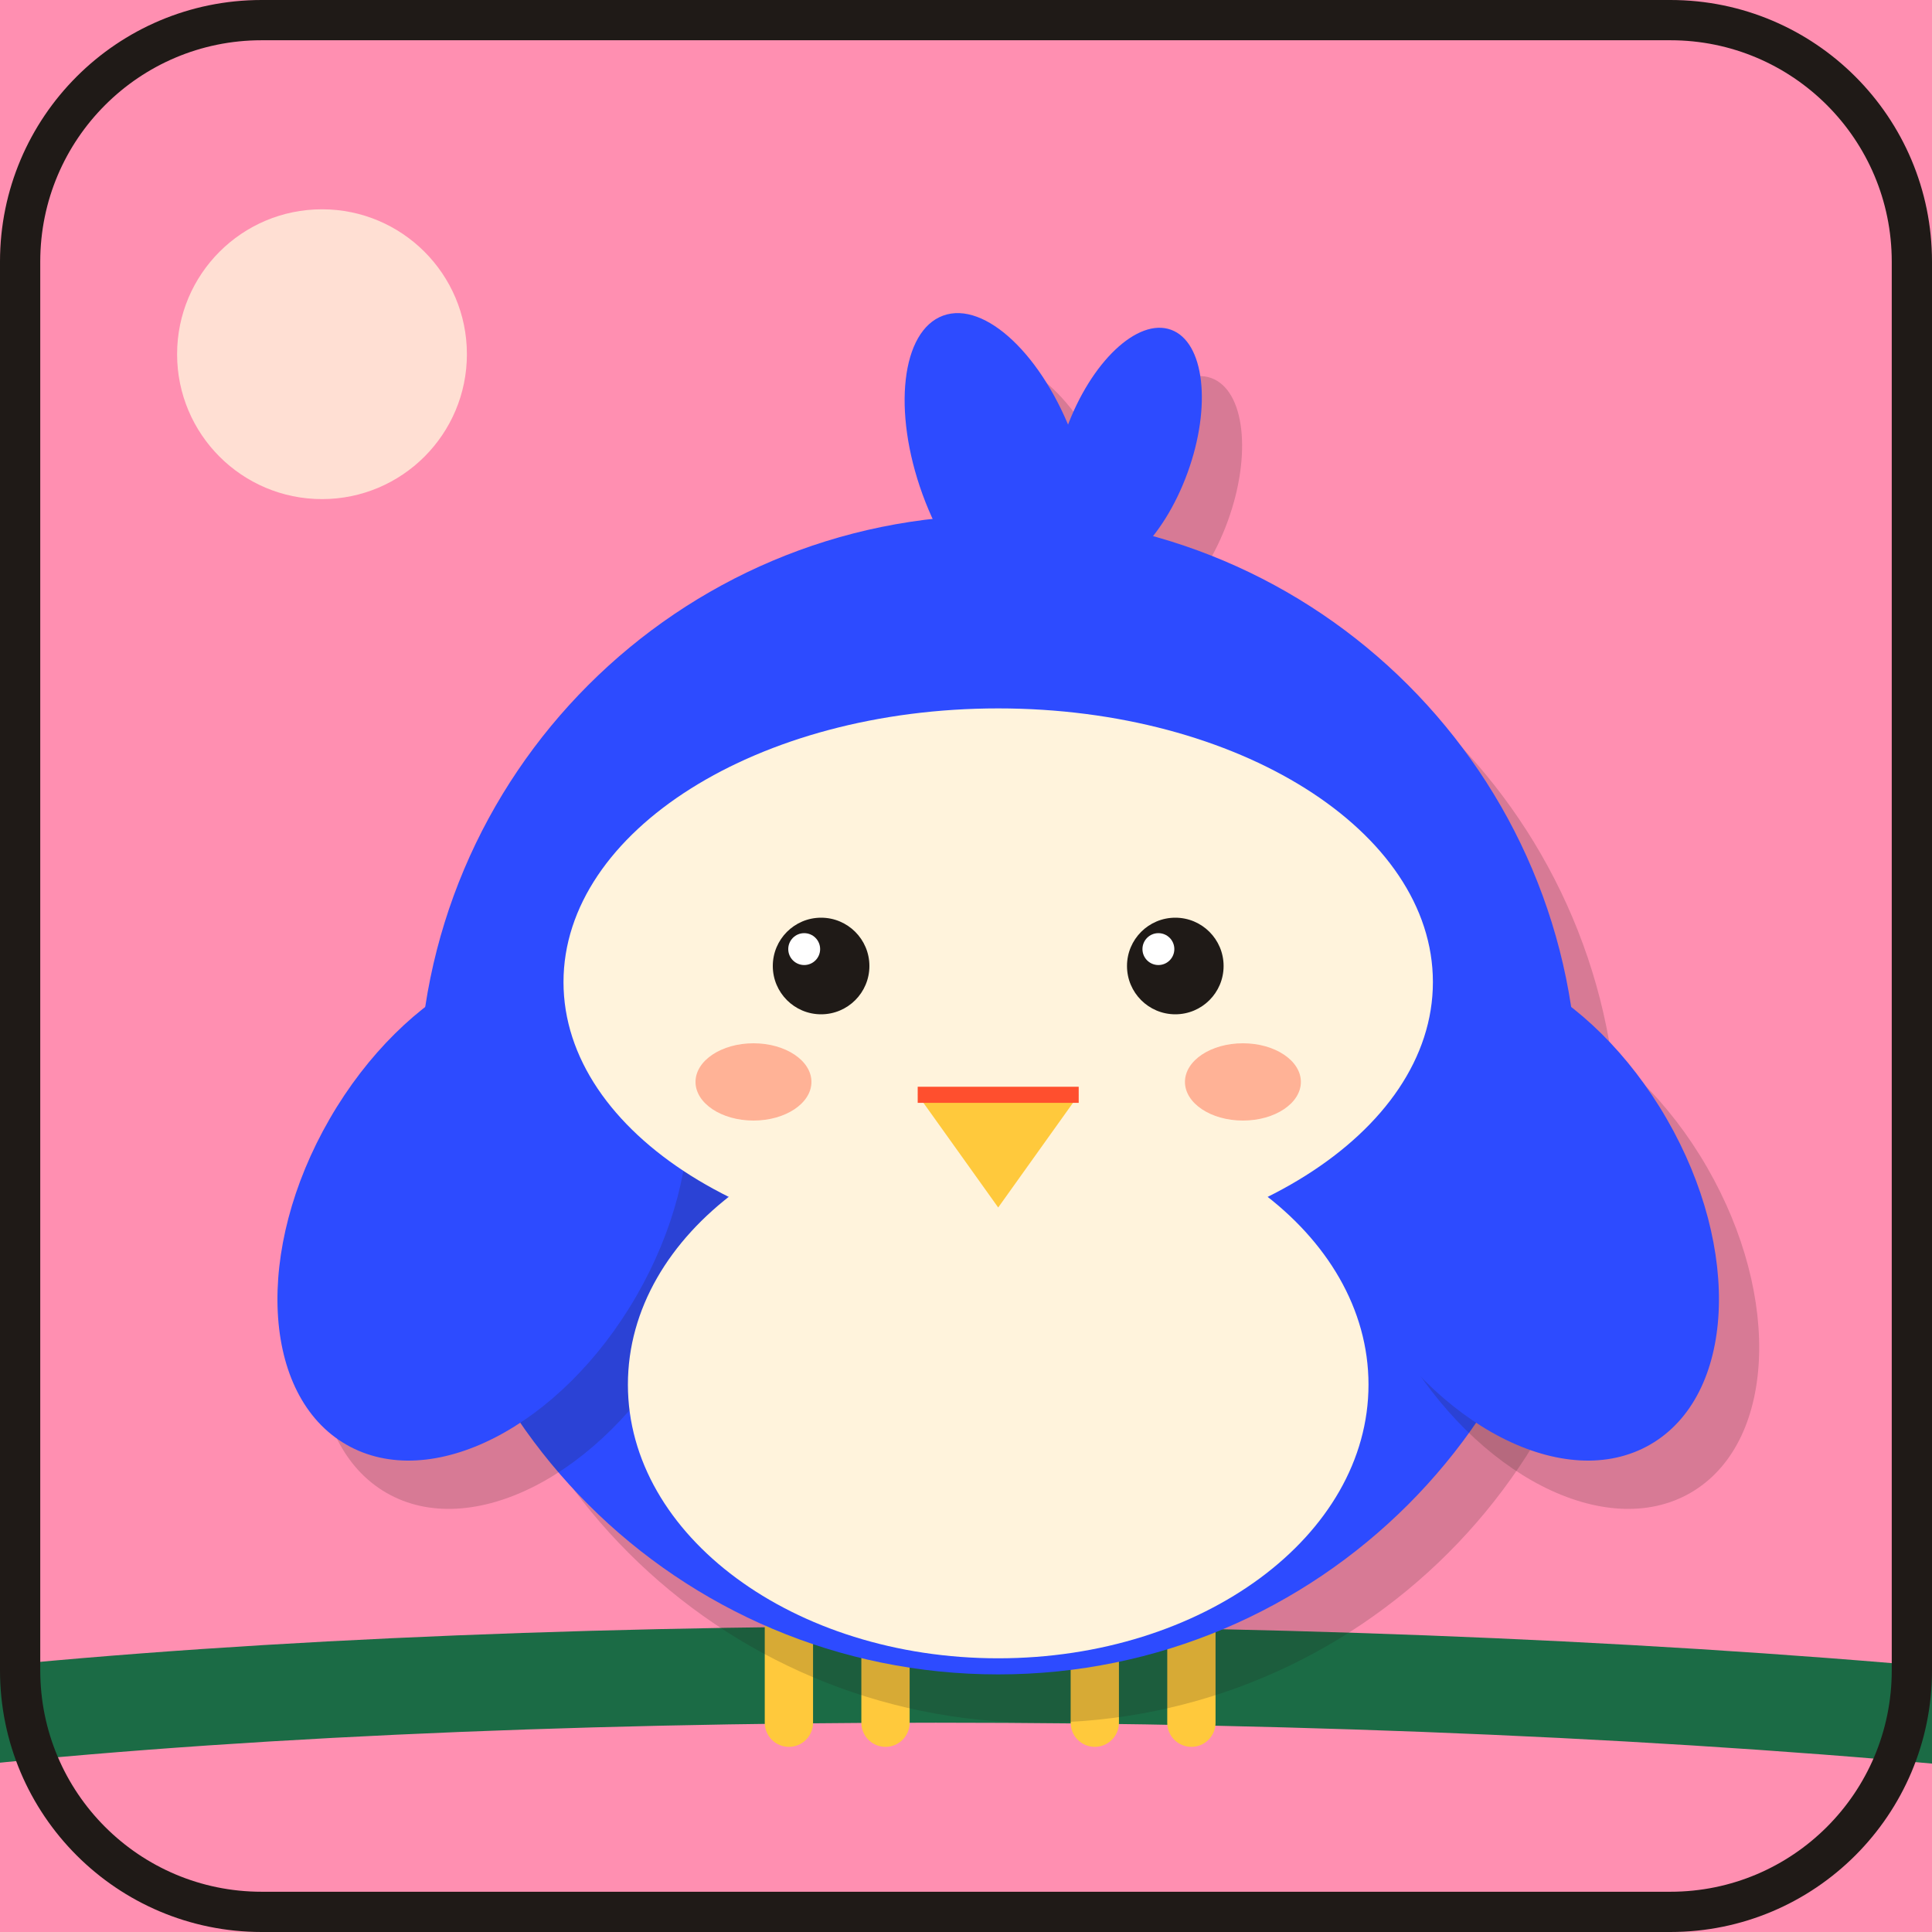
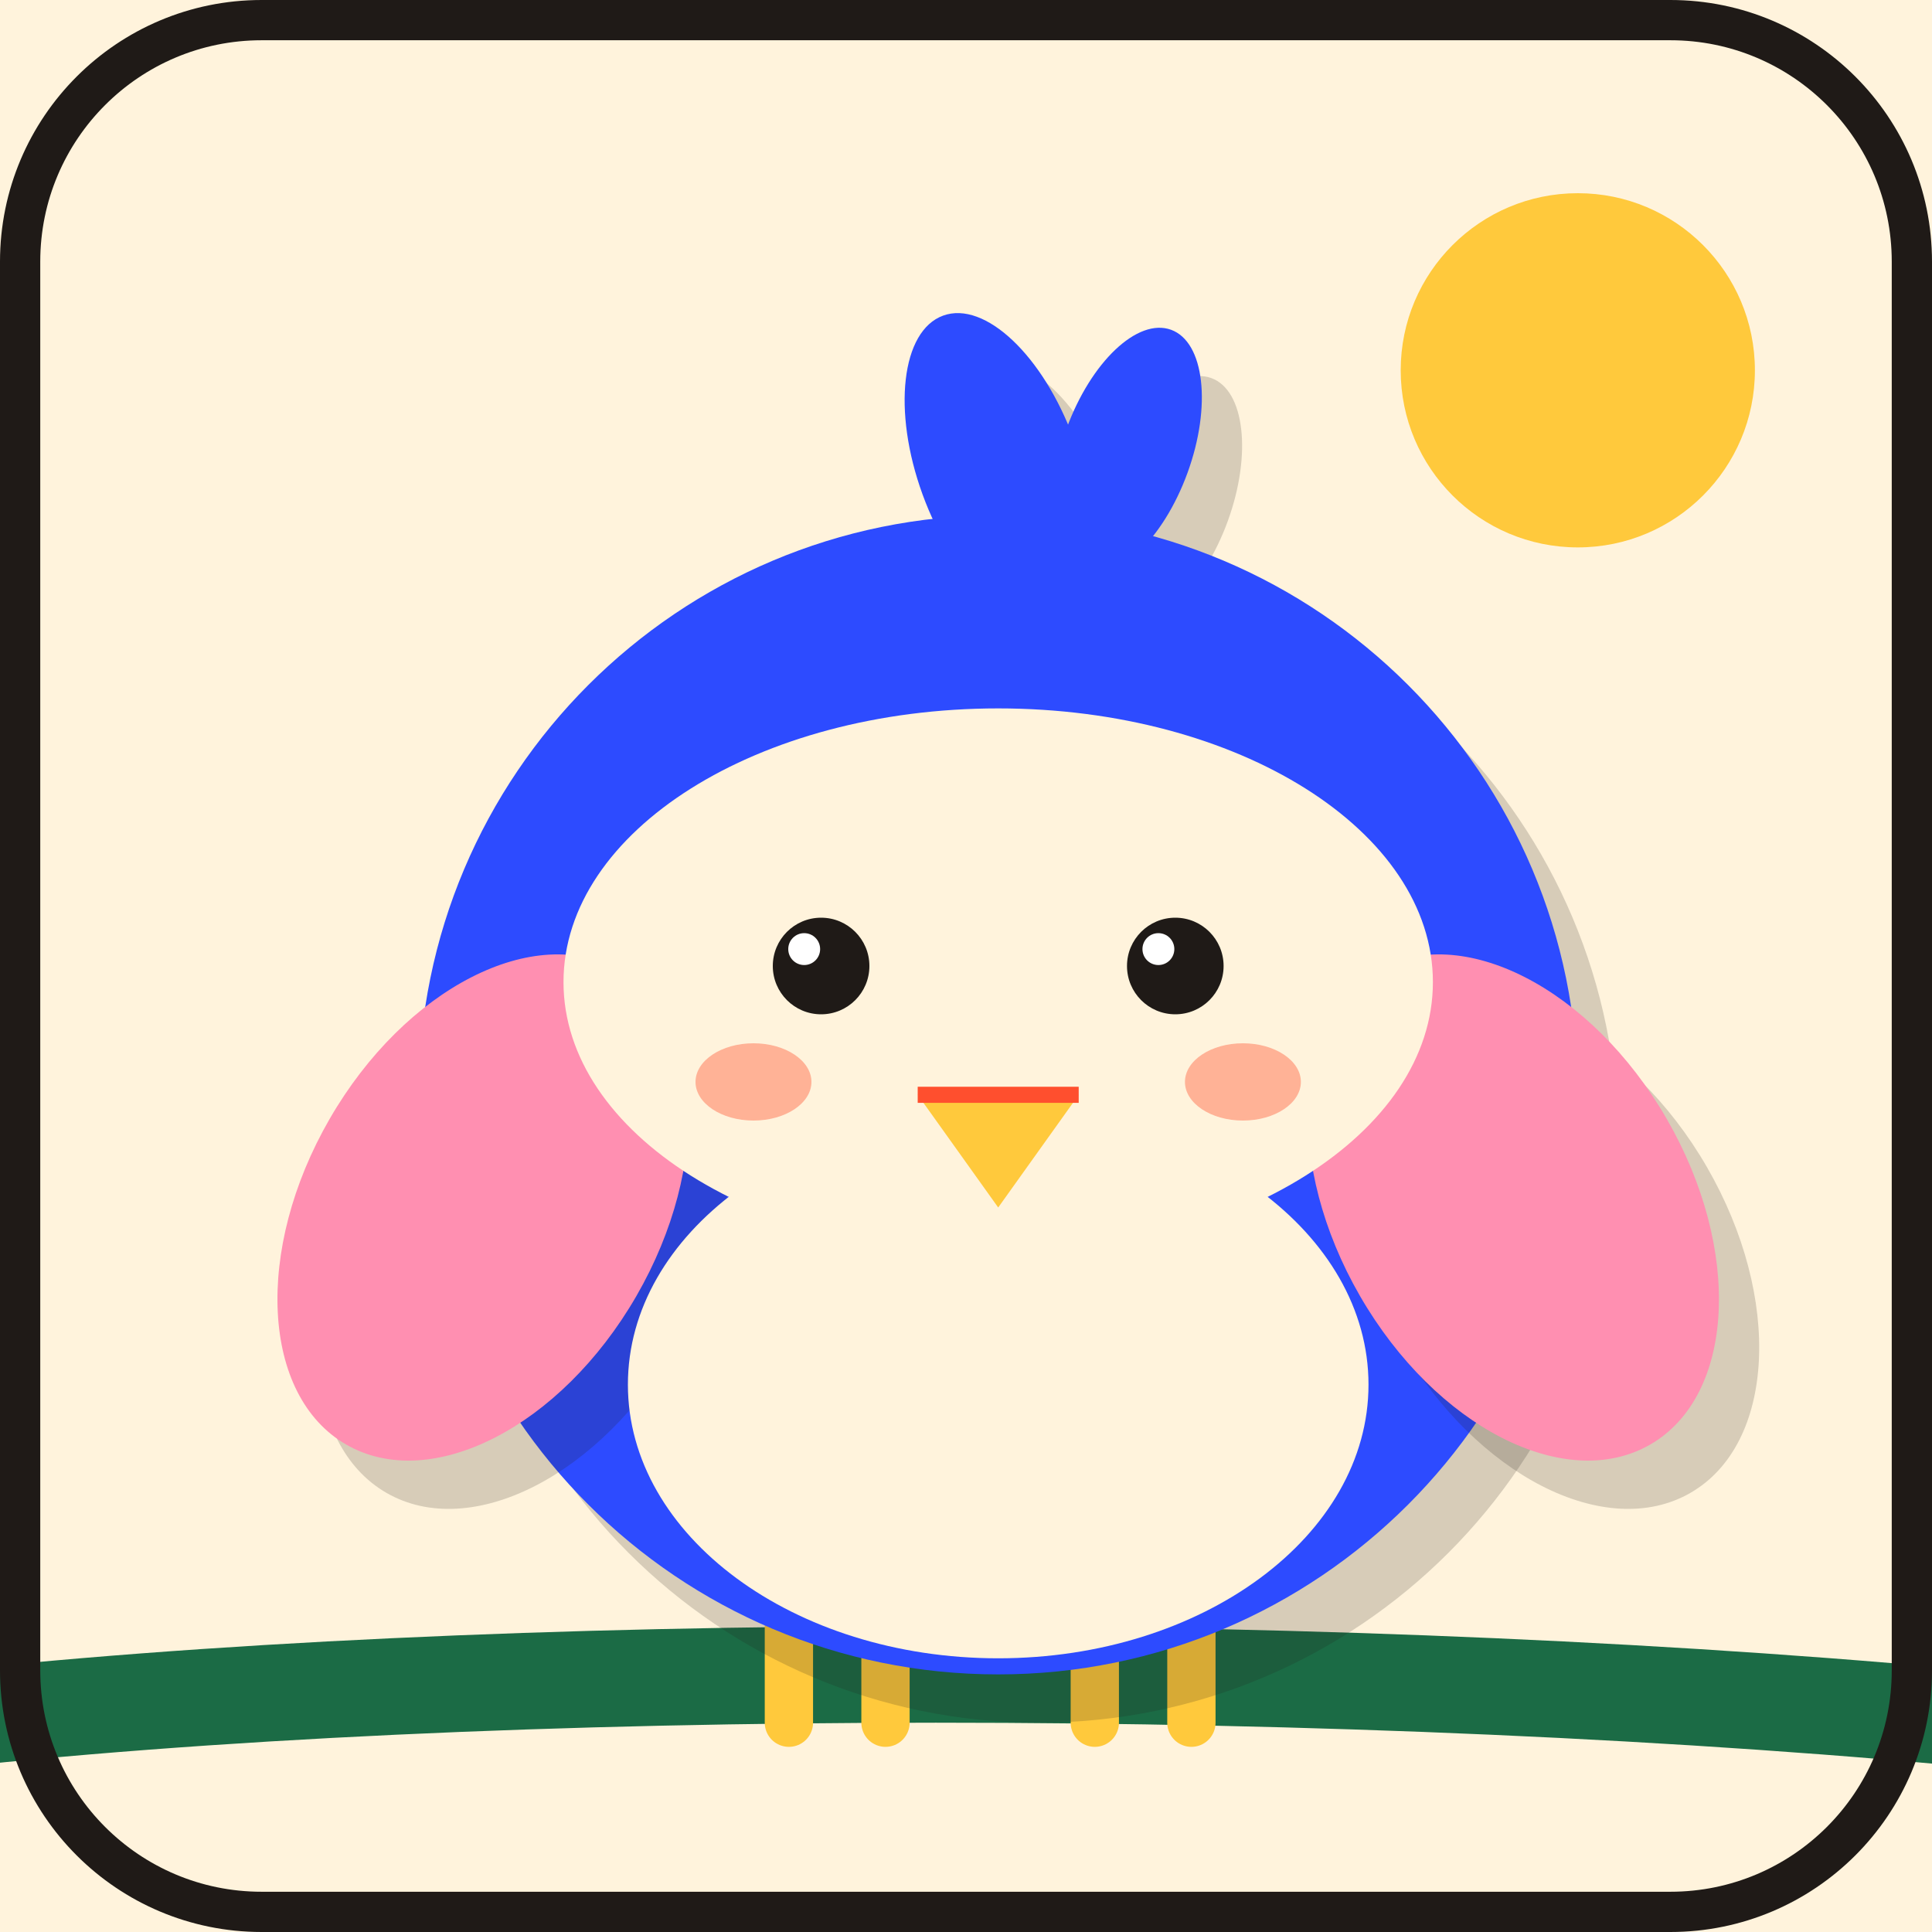
<svg xmlns="http://www.w3.org/2000/svg" width="240" height="240" viewBox="0 0 240 240" fill="none">
  <g>
-     <rect width="240" height="240" fill="#FF8FB1" />
-     <circle cx="40" cy="44" r="18" fill="#FFF3DC" opacity="0.8" />
-     <path d="M-10 214 C 60 206, 170 206, 250 214" stroke="#1B6B45" stroke-width="12" stroke-linecap="round" />
-     <path d="M98 200 v14 M110 200 v14 M136 200 v14 M148 200 v14" stroke="#FFC93C" stroke-width="6" stroke-linecap="round" />
-     <ellipse cx="124" cy="58" rx="10" ry="20" transform="translate(5 6) rotate(-20 124 58)" fill="#1F1A17" opacity="0.18" />
-     <ellipse cx="124" cy="58" rx="10" ry="20" transform="rotate(-20 124 58)" fill="#2D4BFF" />
-     <ellipse cx="140" cy="56" rx="8" ry="16" transform="translate(5 6) rotate(20 140 56)" fill="#1F1A17" opacity="0.18" />
-     <ellipse cx="140" cy="56" rx="8" ry="16" transform="rotate(20 140 56)" fill="#2D4BFF" />
-     <circle cx="124" cy="136" r="72" fill="#1F1A17" opacity="0.18" transform="translate(5 6)" />
-     <circle cx="124" cy="136" r="72" fill="#2D4BFF" />
-     <ellipse cx="60" cy="150" rx="22" ry="34" transform="translate(5 6) rotate(30 60 150)" fill="#1F1A17" opacity="0.18" />
-     <ellipse cx="60" cy="150" rx="22" ry="34" transform="rotate(30 60 150)" fill="#2D4BFF" />
-     <ellipse cx="188" cy="150" rx="22" ry="34" transform="translate(5 6) rotate(-30 188 150)" fill="#1F1A17" opacity="0.18" />
-     <ellipse cx="188" cy="150" rx="22" ry="34" transform="rotate(-30 188 150)" fill="#2D4BFF" />
-     <ellipse cx="124" cy="172" rx="46" ry="34" fill="#FFF3DC" />
-     <ellipse cx="124" cy="122" rx="54" ry="34" fill="#FFF3DC" />
-     <path d="M114 136 L 124 150 L 134 136 Z" fill="#FFC93C" />
-     <path d="M114 136 L 134 136" stroke="#FF4F2E" stroke-width="2" />
-     <circle cx="102" cy="120" r="6" fill="#1F1A17" />
-     <circle cx="99.9" cy="117.9" r="1.98" fill="#FFFFFF" />
-     <circle cx="146" cy="120" r="6" fill="#1F1A17" />
-     <circle cx="143.9" cy="117.9" r="1.98" fill="#FFFFFF" />
-     <ellipse cx="93.6" cy="134.4" rx="7.2" ry="4.8" fill="#FF4F2E" opacity="0.4" />
-     <ellipse cx="154.4" cy="134.4" rx="7.2" ry="4.8" fill="#FF4F2E" opacity="0.4" />
+     <g>
+       <path d="M240 0H0V240H240V0Z" fill="#FFF3DC" />
+       <path d="M196 68C208.15 68 218 58.15 218 46C218 33.85 208.15 24 196 24C183.85 24 174 33.85 174 46C174 58.15 183.85 68 196 68Z" fill="#FFC93C" />
+       <path d="M-10 214C60 206 170 206 250 214" stroke="#1B6B45" stroke-width="12" stroke-linecap="round" />
+       <path d="M98 200V214M110 200V214M136 200V214M148 200V214" stroke="#FFC93C" stroke-width="6" stroke-linecap="round" />
+       <path opacity="0.18" d="M135.84 82.794C141.03 80.905 142.175 70.959 138.397 60.58C134.619 50.2 127.349 43.317 122.16 45.206C116.97 47.095 115.825 57.041 119.603 67.42C123.381 77.8 130.651 84.683 135.84 82.794Z" fill="#1F1A17" />
+       <path d="M130.84 76.794C136.03 74.905 137.175 64.959 133.397 54.58C129.619 44.2 122.349 37.317 117.16 39.206C111.97 41.095 110.825 51.041 114.603 61.42C118.381 71.8 125.651 78.683 130.84 76.794Z" fill="#2D4BFF" />
+       <path opacity="0.18" d="M139.528 77.035C143.679 78.546 149.495 73.04 152.518 64.736C155.54 56.432 154.624 48.476 150.472 46.965C146.32 45.454 140.505 50.96 137.482 59.264C134.46 67.567 135.376 75.524 139.528 77.035Z" fill="#1F1A17" />
+       <path d="M134.528 71.035C138.679 72.546 144.495 67.04 147.518 58.736C150.54 50.432 149.624 42.476 145.472 40.965C141.32 39.454 135.505 44.96 132.482 53.264C129.46 61.568 130.376 69.524 134.528 71.035Z" fill="#2D4BFF" />
+       <path opacity="0.18" d="M129 214C168.765 214 201 181.765 201 142C201 102.235 168.765 70 129 70C89.236 70 57 102.235 57 142C57 181.765 89.236 214 129 214Z" fill="#1F1A17" />
+       <path d="M124 208C163.765 208 196 175.765 196 136C196 96.236 163.765 64 124 64C84.236 64 52 96.236 52 136C52 175.765 84.236 208 124 208Z" fill="#2D4BFF" />
+       <path opacity="0.18" d="M48 185.445C58.522 191.52 74.664 183.262 84.053 167C93.441 150.738 92.522 132.63 82 126.555C71.478 120.48 55.336 128.738 45.947 145C36.559 161.262 37.478 179.37 48 185.445Z" fill="#1F1A17" />
+       <path d="M43 179.445C53.522 185.52 69.664 177.262 79.053 161C88.441 144.738 87.522 126.63 77 120.555C66.478 114.48 50.336 122.738 40.947 139C31.559 155.262 32.478 173.37 43 179.445Z" fill="#FF8FB1" />
+       <path opacity="0.18" d="M210 185.445C220.522 179.37 221.441 161.262 212.053 145C202.664 128.738 186.522 120.48 176 126.555C165.478 132.63 164.559 150.738 173.947 167C183.336 183.262 199.478 191.52 210 185.445Z" fill="#1F1A17" />
+       <path d="M205 179.445C215.522 173.37 216.441 155.262 207.053 139C197.664 122.738 181.522 114.48 171 120.555C160.478 126.63 159.559 144.738 168.947 161C178.336 177.262 194.478 185.52 205 179.445Z" fill="#FF8FB1" />
+       <path d="M124 206C149.405 206 170 190.778 170 172C170 153.222 149.405 138 124 138C98.595 138 78 153.222 78 172C78 190.778 98.595 206 124 206Z" fill="#FFF3DC" />
+       <path d="M124 156C153.823 156 178 140.778 178 122C178 103.222 153.823 88 124 88C94.177 88 70 103.222 70 122C70 140.778 94.177 156 124 156Z" fill="#FFF3DC" />
+       <path d="M114 136L124 150L134 136H114Z" fill="#FFC93C" />
+       <path d="M114 136H134" stroke="#FF4F2E" stroke-width="2" />
+       <path d="M102 126C105.314 126 108 123.314 108 120C108 116.686 105.314 114 102 114C98.686 114 96 116.686 96 120C96 123.314 98.686 126 102 126Z" fill="#1F1A17" />
+       <path d="M99.9 119.88C100.994 119.88 101.88 118.994 101.88 117.9C101.88 116.807 100.994 115.92 99.9 115.92C98.806 115.92 97.92 116.807 97.92 117.9C97.92 118.994 98.806 119.88 99.9 119.88Z" fill="white" />
+       <path d="M146 126C149.314 126 152 123.314 152 120C152 116.686 149.314 114 146 114C142.686 114 140 116.686 140 120C140 123.314 142.686 126 146 126Z" fill="#1F1A17" />
+       <path d="M143.9 119.88C144.994 119.88 145.88 118.994 145.88 117.9C145.88 116.807 144.994 115.92 143.9 115.92C142.806 115.92 141.92 116.807 141.92 117.9C141.92 118.994 142.806 119.88 143.9 119.88Z" fill="white" />
+       <path opacity="0.4" d="M93.6 139.2C97.576 139.2 100.8 137.051 100.8 134.4C100.8 131.749 97.576 129.6 93.6 129.6C89.624 129.6 86.4 131.749 86.4 134.4C86.4 137.051 89.624 139.2 93.6 139.2Z" fill="#FF4F2E" />
+       <path opacity="0.4" d="M154.4 139.2C158.376 139.2 161.6 137.051 161.6 134.4C161.6 131.749 158.376 129.6 154.4 129.6C150.424 129.6 147.2 131.749 147.2 134.4C147.2 137.051 150.424 139.2 154.4 139.2Z" fill="#FF4F2E" />
+     </g>
+     <path d="M207.5 2.5H32.5C15.931 2.5 2.5 15.931 2.5 32.5V207.5C2.5 224.069 15.931 237.5 32.5 237.5H207.5C224.069 237.5 237.5 224.069 237.5 207.5V32.5C237.5 15.931 224.069 2.5 207.5 2.5Z" stroke="#1F1A17" stroke-width="5" />
  </g>
-   <rect x="2.5" y="2.5" width="235" height="235" rx="30" stroke="#1F1A17" stroke-width="5" />
</svg>
